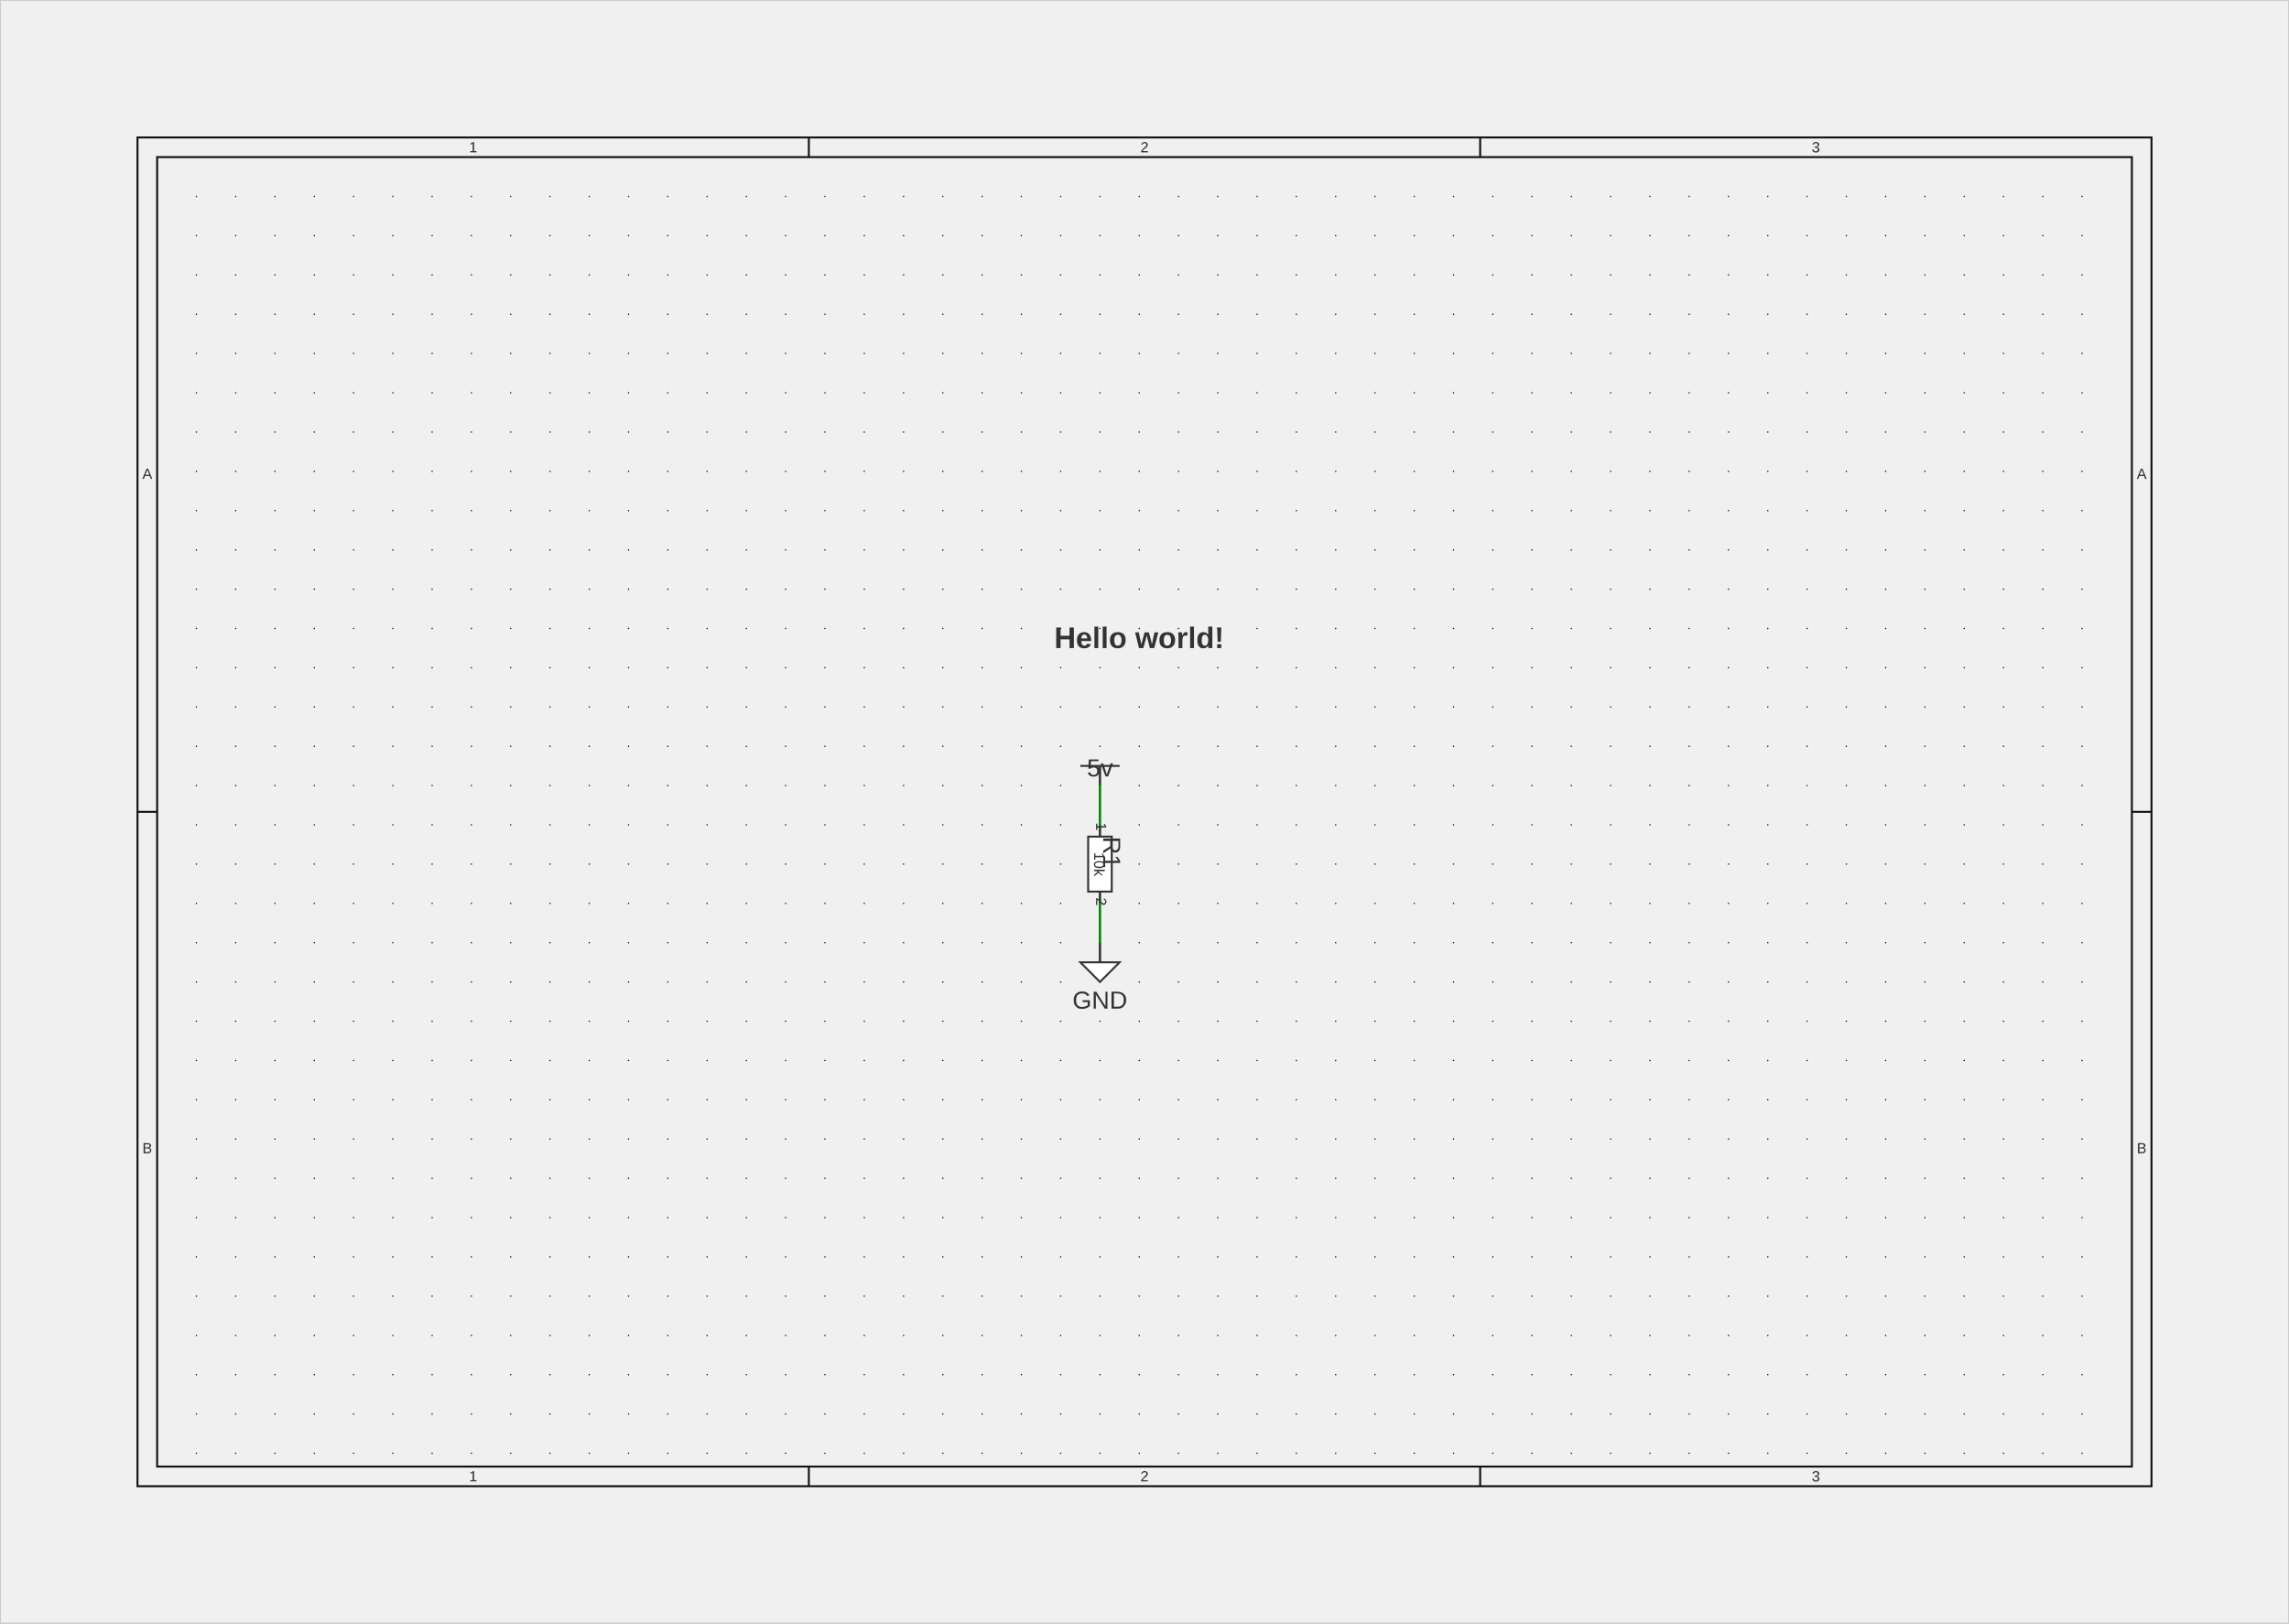
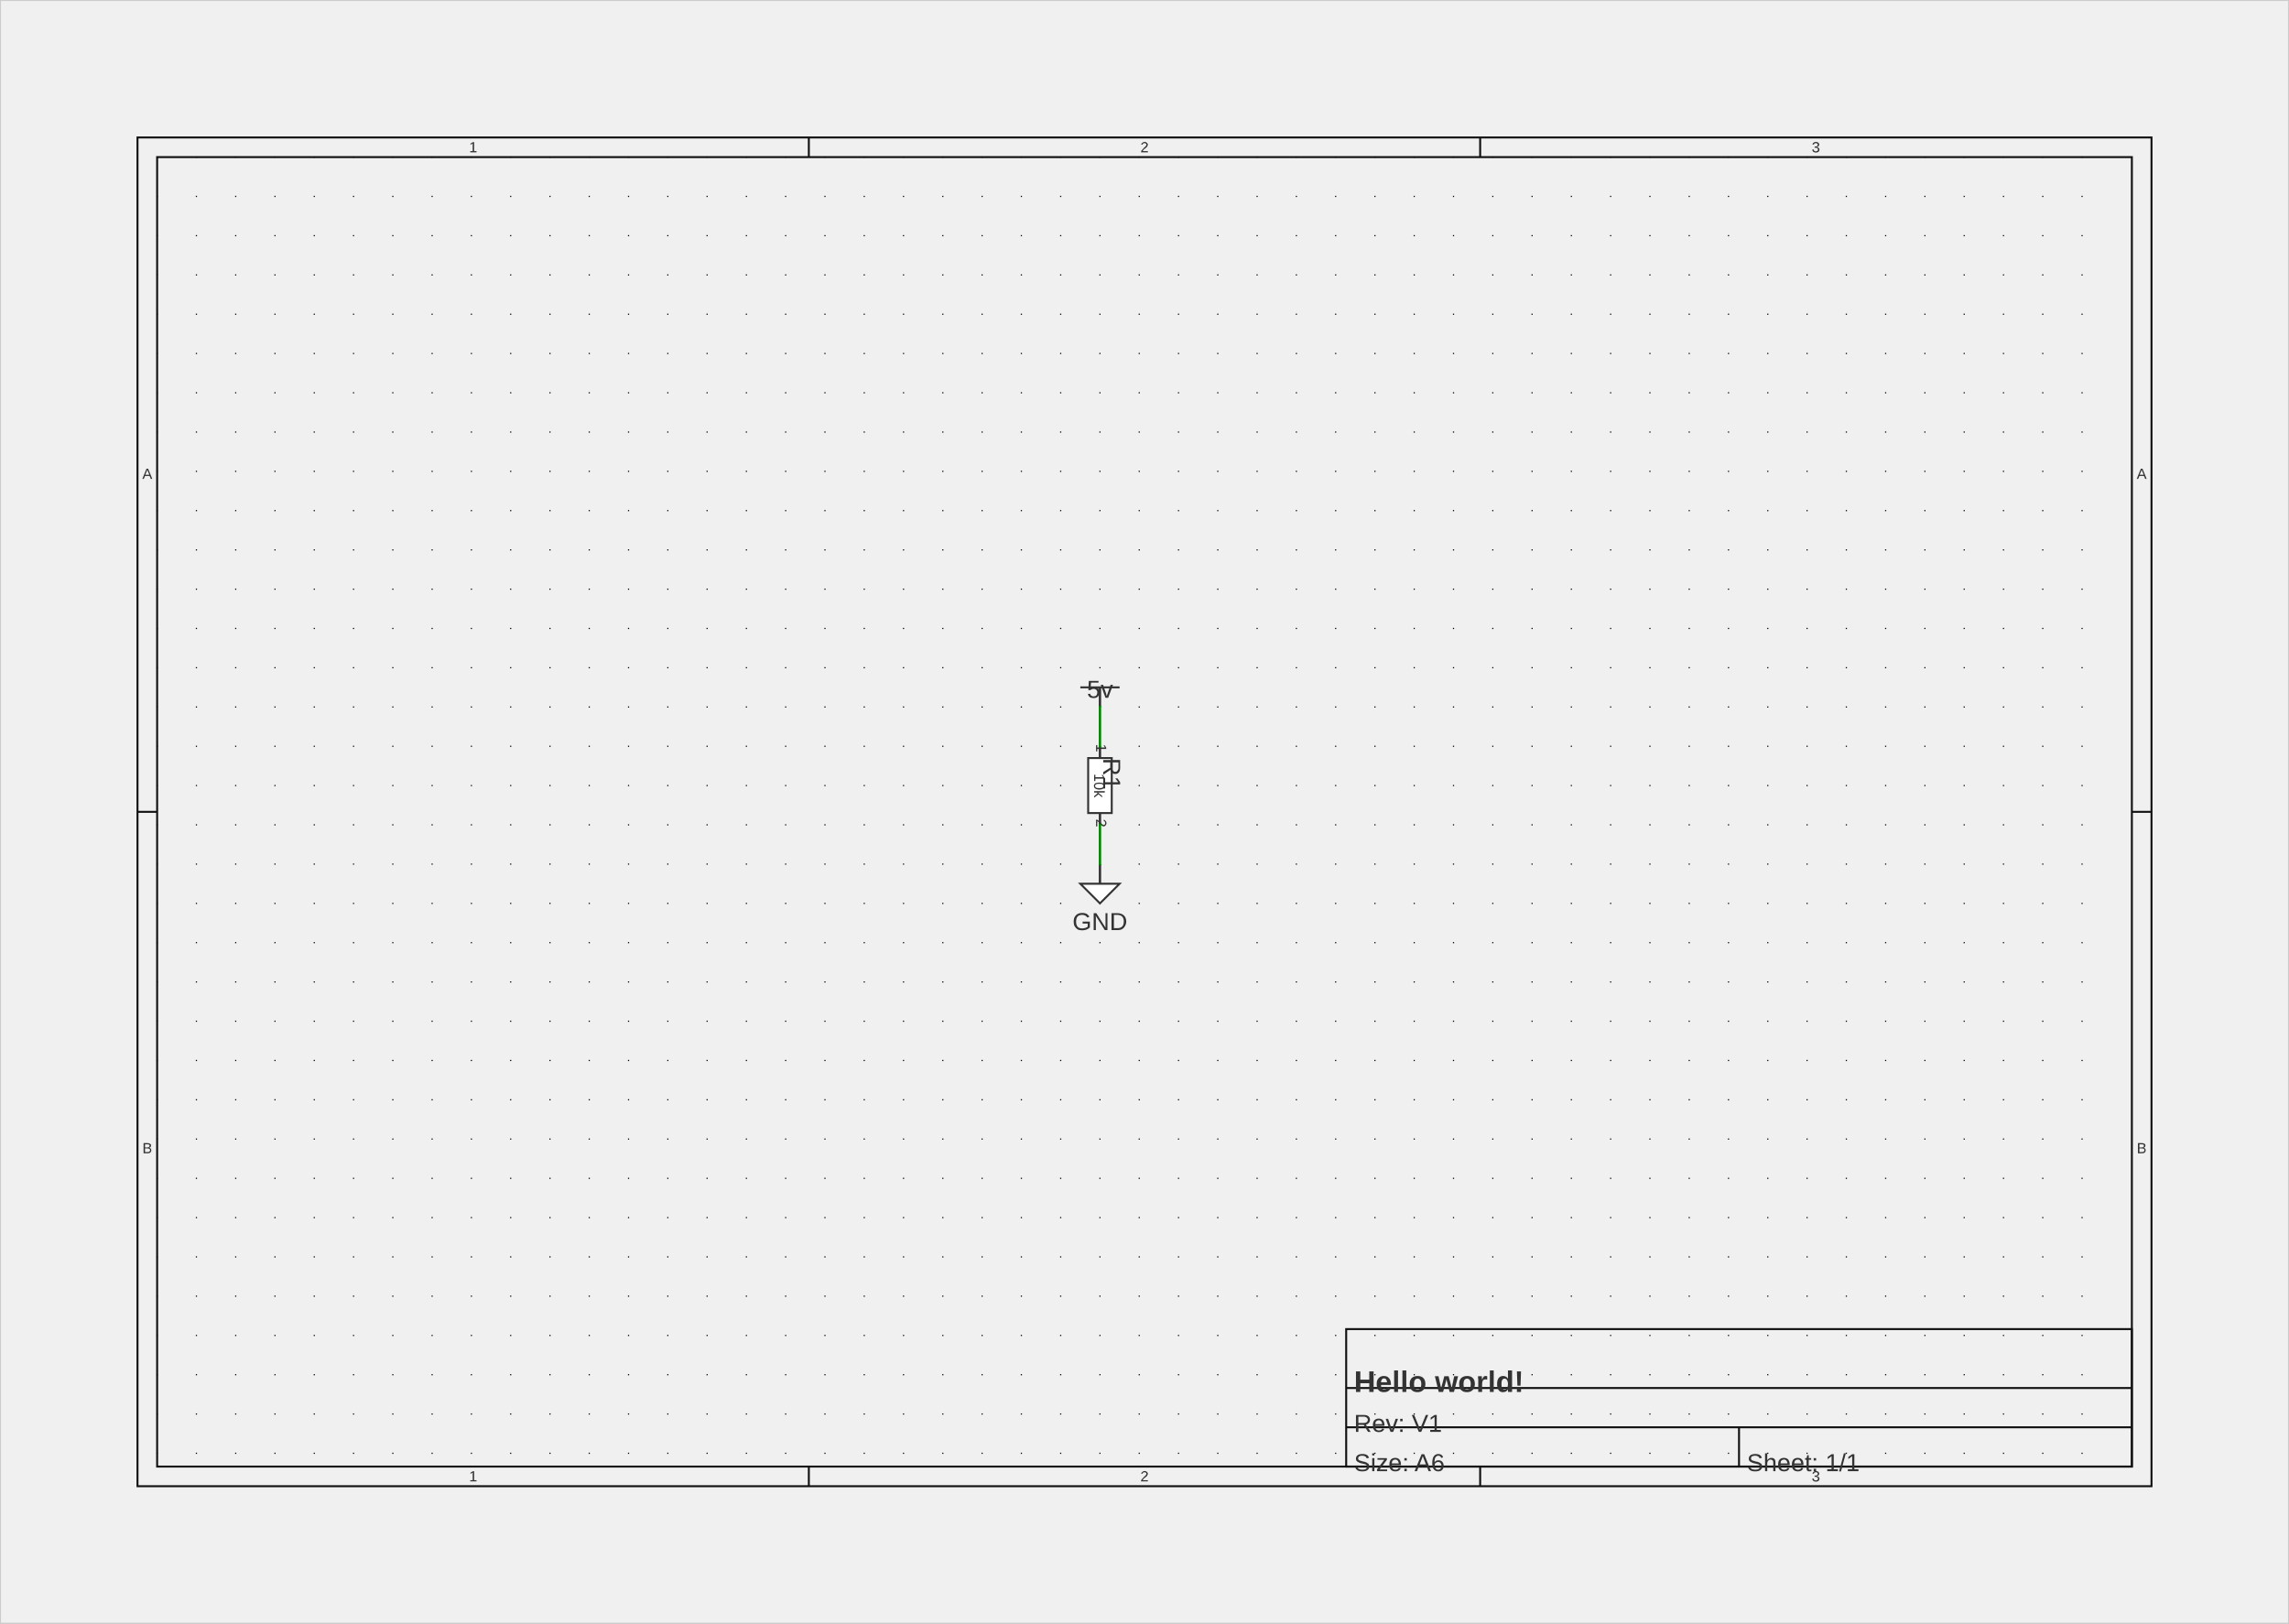
<svg xmlns="http://www.w3.org/2000/svg" xmlns:ns1="http://svgjs.dev/svgjs" version="1.1" width="1398.332" height="992.06" viewBox="-3.552713678800501e-15 3.552713678800501e-15 148 105">
  <g id="sheet-0" transform="matrix(1,0,0,1,0,0)">
    <g transform="matrix(1,0,0,1,10.16,10.16)">
      <g transform="matrix(1,0,0,1,0,0)">
        <path d="M 0 -0.038 L 0 84.756 M 2.54 -0.038 L 2.54 84.756 M 5.08 -0.038 L 5.08 84.756 M 7.62 -0.038 L 7.62 84.756 M 10.16 -0.038 L 10.16 84.756 M 12.7 -0.038 L 12.7 84.756 M 15.24 -0.038 L 15.24 84.756 M 17.78 -0.038 L 17.78 84.756 M 20.32 -0.038 L 20.32 84.756 M 22.86 -0.038 L 22.86 84.756 M 25.4 -0.038 L 25.4 84.756 M 27.94 -0.038 L 27.94 84.756 M 30.48 -0.038 L 30.48 84.756 M 33.02 -0.038 L 33.02 84.756 M 35.56 -0.038 L 35.56 84.756 M 38.1 -0.038 L 38.1 84.756 M 40.64 -0.038 L 40.64 84.756 M 43.18 -0.038 L 43.18 84.756 M 45.72 -0.038 L 45.72 84.756 M 48.26 -0.038 L 48.26 84.756 M 50.8 -0.038 L 50.8 84.756 M 53.34 -0.038 L 53.34 84.756 M 55.88 -0.038 L 55.88 84.756 M 58.42 -0.038 L 58.42 84.756 M 60.96 -0.038 L 60.96 84.756 M 63.5 -0.038 L 63.5 84.756 M 66.04 -0.038 L 66.04 84.756 M 68.58 -0.038 L 68.58 84.756 M 71.12 -0.038 L 71.12 84.756 M 73.66 -0.038 L 73.66 84.756 M 76.2 -0.038 L 76.2 84.756 M 78.74 -0.038 L 78.74 84.756 M 81.28 -0.038 L 81.28 84.756 M 83.82 -0.038 L 83.82 84.756 M 86.36 -0.038 L 86.36 84.756 M 88.9 -0.038 L 88.9 84.756 M 91.44 -0.038 L 91.44 84.756 M 93.98 -0.038 L 93.98 84.756 M 96.52 -0.038 L 96.52 84.756 M 99.06 -0.038 L 99.06 84.756 M 101.6 -0.038 L 101.6 84.756 M 104.14 -0.038 L 104.14 84.756 M 106.68 -0.038 L 106.68 84.756 M 109.22 -0.038 L 109.22 84.756 M 111.76 -0.038 L 111.76 84.756 M 114.3 -0.038 L 114.3 84.756 M 116.84 -0.038 L 116.84 84.756 M 119.38 -0.038 L 119.38 84.756 M 121.92 -0.038 L 121.92 84.756 M 124.46 -0.038 L 124.46 84.756" stroke-dasharray="0.076,2.464" stroke-width="0.076" stroke="#000000" />
      </g>
-       <g transform="matrix(1,0,0,1,60.96,39.37)">
+       <g transform="matrix(1,0,0,1,60.96,34.29)">
        <g>
          <path d="M -1.27 0 L 1.27 0" stroke-width="0.127" stroke="#333333" fill="none" />
          <path d="M 0 1.27 L 0 0" stroke-width="0.152" stroke="#333333" />
          <g transform="matrix(1,0,0,1,0,-0.381)">
            <text fill="#333333" font-family="Arial" font-size="1.6" text-anchor="middle" dominant-baseline="text-top" font-weight="regular" transform="matrix(1,0,0,1,0,0)" ns1:data="{&quot;leading&quot;:&quot;1.3&quot;}">
              <tspan dy="0" x="0" ns1:data="{&quot;newLined&quot;:true}">5v</tspan>
            </text>
          </g>
        </g>
      </g>
-       <g transform="matrix(1,0,0,1,60.96,45.72)">
+       <g transform="matrix(1,0,0,1,60.96,40.64)">
        <g>
          <path d="M 0.762 -1.778 L 0.762 1.778 L -0.762 1.778 L -0.762 -1.778 Z" stroke-width="0.127" stroke="#333333" fill="#ffffff" />
          <path d="M 0 -2.54 L 0 -1.778" stroke-width="0.152" stroke="#333333" />
          <path d="M 0 2.54 L 0 1.778" stroke-width="0.152" stroke="#333333" />
          <g transform="matrix(0,1,-1,0,0.381,-2.159)">
            <text fill="#333333" font-family="Arial" font-size="0.96" text-anchor="end" dominant-baseline="text-top" font-weight="regular" transform="matrix(1,0,0,1,0,0)" ns1:data="{&quot;leading&quot;:&quot;1.3&quot;}">
              <tspan dy="0" x="0" ns1:data="{&quot;newLined&quot;:true}">1</tspan>
            </text>
          </g>
          <g transform="matrix(0,1,-1,0,0.381,2.159)">
            <text fill="#333333" font-family="Arial" font-size="0.96" text-anchor="start" dominant-baseline="text-top" font-weight="regular" transform="matrix(1,0,0,1,0,0)" ns1:data="{&quot;leading&quot;:&quot;1.3&quot;}">
              <tspan dy="0" x="0" ns1:data="{&quot;newLined&quot;:true}">2</tspan>
            </text>
          </g>
          <g transform="matrix(0,1,-1,0,1.27,-1.778)">
            <text fill="#333333" font-family="Arial" font-size="1.6" text-anchor="start" dominant-baseline="text-top" font-weight="regular" transform="matrix(1,0,0,1,0,0)" ns1:data="{&quot;leading&quot;:&quot;1.3&quot;}">
              <tspan dy="0" x="0" ns1:data="{&quot;newLined&quot;:true}">R1</tspan>
            </text>
          </g>
          <g transform="matrix(0,1,-1,0,-0.1016,0)">
            <text fill="#333333" font-family="Arial" font-size="0.96" text-anchor="middle" dominant-baseline="middle" font-weight="regular" transform="matrix(1,0,0,1,0,0)" ns1:data="{&quot;leading&quot;:&quot;1.3&quot;}">
              <tspan dy="0" x="0" ns1:data="{&quot;newLined&quot;:true}">10k</tspan>
            </text>
          </g>
        </g>
      </g>
-       <g transform="matrix(1,0,0,1,60.96,52.07)">
+       <g transform="matrix(1,0,0,1,60.96,46.99)">
        <g>
          <path d="M -1.27 0 L 1.27 0 L 0 1.27 Z" stroke-width="0.127" stroke="#333333" fill="#ffffff" />
          <path d="M 0 -1.27 L 0 0" stroke-width="0.152" stroke="#333333" />
          <g transform="matrix(1,0,0,1,0,2.54)">
            <text fill="#333333" font-family="Arial" font-size="1.6" text-anchor="middle" dominant-baseline="middle" font-weight="regular" transform="matrix(1,0,0,1,0,0)" ns1:data="{&quot;leading&quot;:&quot;1.3&quot;}">
              <tspan dy="0" x="0" ns1:data="{&quot;newLined&quot;:true}">GND</tspan>
            </text>
          </g>
        </g>
      </g>
      <g>
-         <line x1="60.96" y1="40.64" x2="60.96" y2="43.18" stroke-linecap="square" stroke-width="0.152" stroke="#008400" fill="none" />
-         <line x1="60.96" y1="48.26" x2="60.96" y2="50.8" stroke-linecap="square" stroke-width="0.152" stroke="#008400" fill="none" />
+         <line x1="60.96" y1="35.56" x2="60.96" y2="38.1" stroke-linecap="square" stroke-width="0.152" stroke="#008400" fill="none" />
+         <line x1="60.96" y1="43.18" x2="60.96" y2="45.72" stroke-linecap="square" stroke-width="0.152" stroke="#008400" fill="none" />
      </g>
      <g>
        <g transform="matrix(1,0,0,1,-10.16,-10.16)">
          <g>
            <path d="M 0 0 L 148 0 L 148 105 L 0 105 Z" stroke-width="0.127" stroke="#cccccc" fill="none" />
            <path d="M 10.16 10.16 L 137.84 10.16 L 137.84 94.84 L 10.16 94.84 Z" stroke-width="0.127" stroke="#111111" fill="none" />
            <path d="M 8.89 8.89 L 139.11 8.89 L 139.11 96.11 L 8.89 96.11 Z" stroke-width="0.127" stroke="#111111" fill="none" />
            <path d="M 8.89 52.5 L 10.16 52.5" stroke-width="0.127" stroke="#111111" fill="none" />
            <path d="M 139.11 52.5 L 137.84 52.5" stroke-width="0.127" stroke="#111111" fill="none" />
            <path d="M 52.297 8.89 L 52.297 10.16" stroke-width="0.127" stroke="#111111" fill="none" />
            <path d="M 52.297 96.11 L 52.297 94.84" stroke-width="0.127" stroke="#111111" fill="none" />
            <path d="M 95.703 8.89 L 95.703 10.16" stroke-width="0.127" stroke="#111111" fill="none" />
            <path d="M 95.703 96.11 L 95.703 94.84" stroke-width="0.127" stroke="#111111" fill="none" />
+             <path d="M 87.04 92.3 L 137.84 92.3" stroke-width="0.127" stroke="#111111" fill="none" />
+             <path d="M 112.44 94.84 L 112.44 92.3" stroke-width="0.127" stroke="#111111" fill="none" />
+             <path d="M 87.04 89.76 L 137.84 89.76" stroke-width="0.127" stroke="#111111" fill="none" />
+             <path d="M 87.04 85.95 L 137.84 85.95 L 137.84 94.84 L 87.04 94.84 Z" stroke-width="0.127" stroke="#111111" fill="none" />
            <g transform="matrix(1,0,0,1,30.59333,9.5758)">
              <text fill="#333333" font-family="Arial" font-size="0.96" text-anchor="middle" dominant-baseline="middle" font-weight="regular" transform="matrix(1,0,0,1,0,0)" ns1:data="{&quot;leading&quot;:&quot;1.3&quot;}">
                <tspan dy="0" x="0" ns1:data="{&quot;newLined&quot;:true}">1</tspan>
              </text>
            </g>
            <g transform="matrix(1,0,0,1,30.59333,95.5258)">
              <text fill="#333333" font-family="Arial" font-size="0.96" text-anchor="middle" dominant-baseline="middle" font-weight="regular" transform="matrix(1,0,0,1,0,0)" ns1:data="{&quot;leading&quot;:&quot;1.3&quot;}">
                <tspan dy="0" x="0" ns1:data="{&quot;newLined&quot;:true}">1</tspan>
              </text>
            </g>
            <g transform="matrix(1,0,0,1,74,9.5758)">
              <text fill="#333333" font-family="Arial" font-size="0.96" text-anchor="middle" dominant-baseline="middle" font-weight="regular" transform="matrix(1,0,0,1,0,0)" ns1:data="{&quot;leading&quot;:&quot;1.3&quot;}">
                <tspan dy="0" x="0" ns1:data="{&quot;newLined&quot;:true}">2</tspan>
              </text>
            </g>
            <g transform="matrix(1,0,0,1,74,95.5258)">
              <text fill="#333333" font-family="Arial" font-size="0.96" text-anchor="middle" dominant-baseline="middle" font-weight="regular" transform="matrix(1,0,0,1,0,0)" ns1:data="{&quot;leading&quot;:&quot;1.3&quot;}">
                <tspan dy="0" x="0" ns1:data="{&quot;newLined&quot;:true}">2</tspan>
              </text>
            </g>
            <g transform="matrix(1,0,0,1,117.4067,9.5758)">
              <text fill="#333333" font-family="Arial" font-size="0.96" text-anchor="middle" dominant-baseline="middle" font-weight="regular" transform="matrix(1,0,0,1,0,0)" ns1:data="{&quot;leading&quot;:&quot;1.3&quot;}">
                <tspan dy="0" x="0" ns1:data="{&quot;newLined&quot;:true}">3</tspan>
              </text>
            </g>
            <g transform="matrix(1,0,0,1,117.4067,95.5258)">
              <text fill="#333333" font-family="Arial" font-size="0.96" text-anchor="middle" dominant-baseline="middle" font-weight="regular" transform="matrix(1,0,0,1,0,0)" ns1:data="{&quot;leading&quot;:&quot;1.3&quot;}">
                <tspan dy="0" x="0" ns1:data="{&quot;newLined&quot;:true}">3</tspan>
              </text>
            </g>
            <g transform="matrix(1,0,0,1,9.525,30.695)">
              <text fill="#333333" font-family="Arial" font-size="0.96" text-anchor="middle" dominant-baseline="middle" font-weight="regular" transform="matrix(1,0,0,1,0,0)" ns1:data="{&quot;leading&quot;:&quot;1.3&quot;}">
                <tspan dy="0" x="0" ns1:data="{&quot;newLined&quot;:true}">A</tspan>
              </text>
            </g>
            <g transform="matrix(1,0,0,1,138.475,30.695)">
              <text fill="#333333" font-family="Arial" font-size="0.96" text-anchor="middle" dominant-baseline="middle" font-weight="regular" transform="matrix(1,0,0,1,0,0)" ns1:data="{&quot;leading&quot;:&quot;1.3&quot;}">
                <tspan dy="0" x="0" ns1:data="{&quot;newLined&quot;:true}">A</tspan>
              </text>
            </g>
            <g transform="matrix(1,0,0,1,9.525,74.305)">
              <text fill="#333333" font-family="Arial" font-size="0.96" text-anchor="middle" dominant-baseline="middle" font-weight="regular" transform="matrix(1,0,0,1,0,0)" ns1:data="{&quot;leading&quot;:&quot;1.3&quot;}">
                <tspan dy="0" x="0" ns1:data="{&quot;newLined&quot;:true}">B</tspan>
              </text>
            </g>
            <g transform="matrix(1,0,0,1,138.475,74.305)">
              <text fill="#333333" font-family="Arial" font-size="0.96" text-anchor="middle" dominant-baseline="middle" font-weight="regular" transform="matrix(1,0,0,1,0,0)" ns1:data="{&quot;leading&quot;:&quot;1.3&quot;}">
                <tspan dy="0" x="0" ns1:data="{&quot;newLined&quot;:true}">B</tspan>
              </text>
            </g>
-           </g>
-         </g>
-       </g>
-       <g transform="matrix(1,0,0,1,63.5,30.48)">
-         <g>
-           <g transform="matrix(1,0,0,1,0,0)">
-             <text fill="#333333" font-family="Arial" font-size="1.92" text-anchor="middle" dominant-baseline="text-top" font-weight="bold" transform="matrix(1,0,0,1,0,0)" ns1:data="{&quot;leading&quot;:&quot;1.3&quot;}">
-               <tspan dy="0" x="0" ns1:data="{&quot;newLined&quot;:true}">Hello world!</tspan>
-             </text>
+             <g transform="matrix(1,0,0,1,87.548,94.078)">
+               <text fill="#333333" font-family="Arial" font-size="1.6" text-anchor="start" dominant-baseline="text-top" font-weight="regular" transform="matrix(1,0,0,1,0,0)" ns1:data="{&quot;leading&quot;:&quot;1.3&quot;}">
+                 <tspan dy="0" x="0" ns1:data="{&quot;newLined&quot;:true}">Size: A6</tspan>
+               </text>
+             </g>
+             <g transform="matrix(1,0,0,1,112.948,94.078)">
+               <text fill="#333333" font-family="Arial" font-size="1.6" text-anchor="start" dominant-baseline="text-top" font-weight="regular" transform="matrix(1,0,0,1,0,0)" ns1:data="{&quot;leading&quot;:&quot;1.3&quot;}">
+                 <tspan dy="0" x="0" ns1:data="{&quot;newLined&quot;:true}">Sheet: 1/1</tspan>
+               </text>
+             </g>
+             <g transform="matrix(1,0,0,1,87.548,91.538)">
+               <text fill="#333333" font-family="Arial" font-size="1.6" text-anchor="start" dominant-baseline="text-top" font-weight="regular" transform="matrix(1,0,0,1,0,0)" ns1:data="{&quot;leading&quot;:&quot;1.3&quot;}">
+                 <tspan dy="0" x="0" ns1:data="{&quot;newLined&quot;:true}">Rev: V1</tspan>
+               </text>
+             </g>
+             <g transform="matrix(1,0,0,1,87.548,88.744)">
+               <text fill="#333333" font-family="Arial" font-size="1.92" text-anchor="start" dominant-baseline="text-top" font-weight="bold" transform="matrix(1,0,0,1,0,0)" ns1:data="{&quot;leading&quot;:&quot;1.3&quot;}">
+                 <tspan dy="0" x="0" ns1:data="{&quot;newLined&quot;:true}">Hello world!</tspan>
+               </text>
+             </g>
          </g>
        </g>
      </g>
    </g>
  </g>
</svg>
